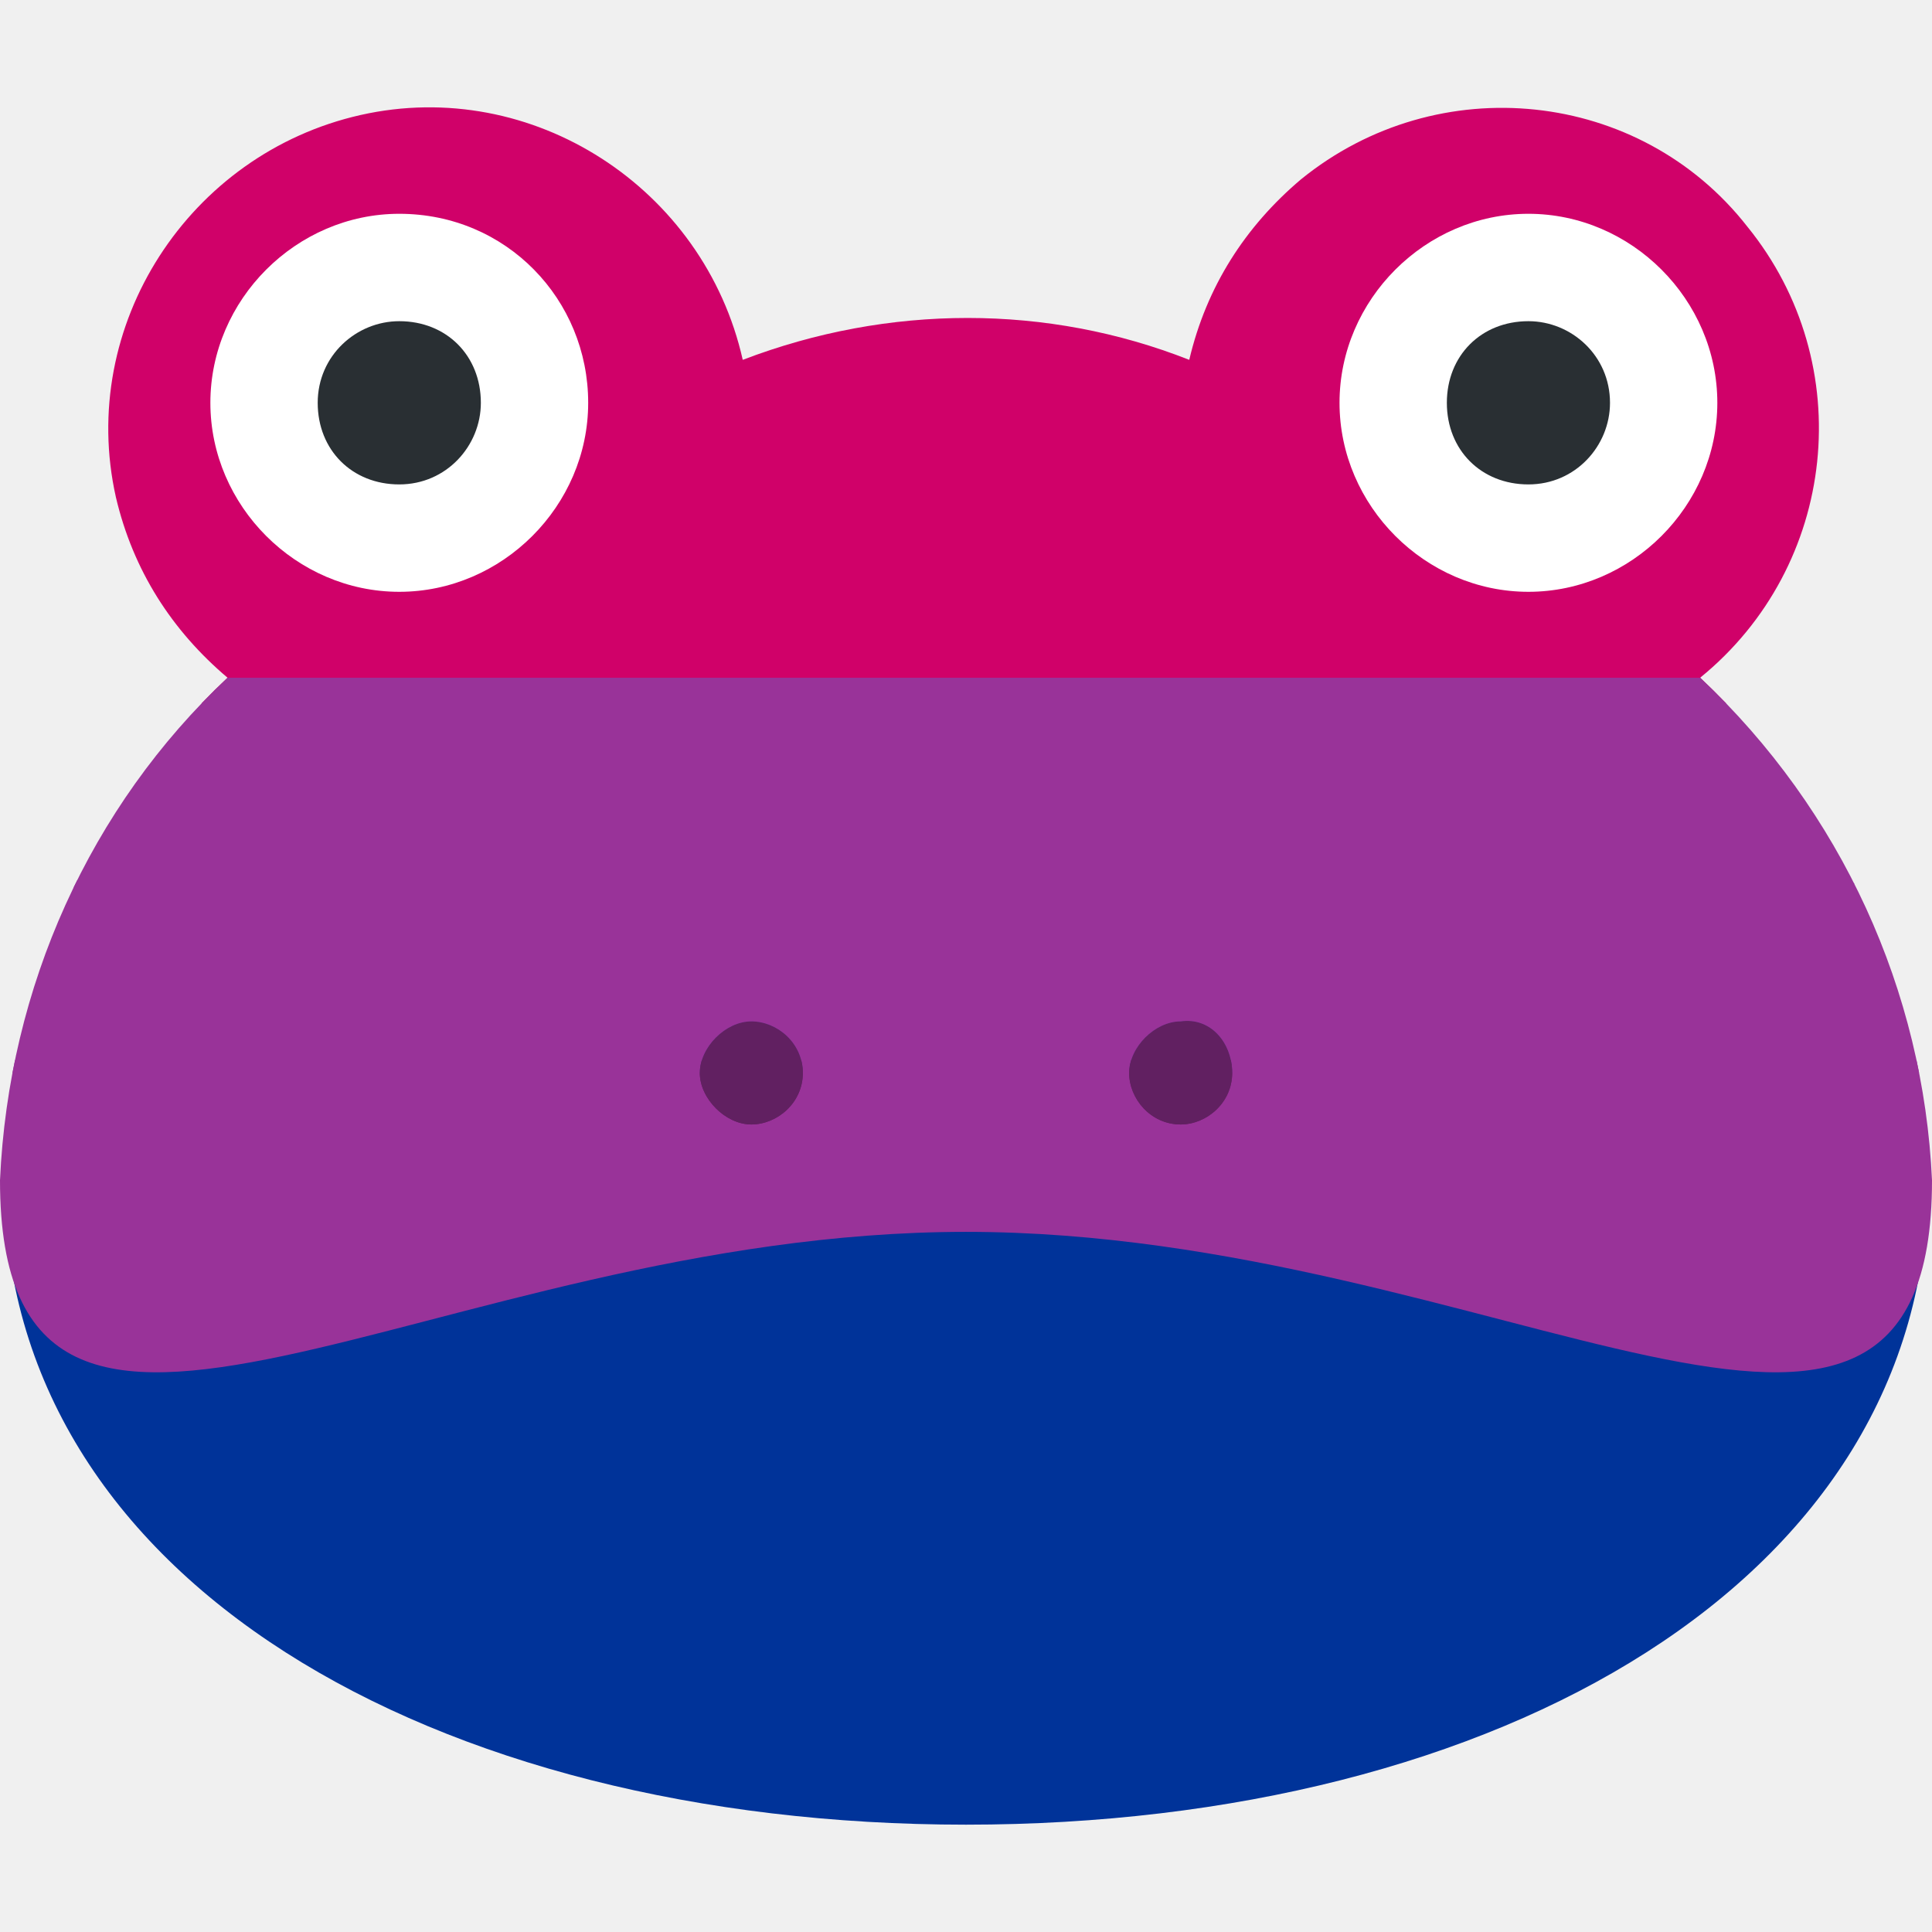
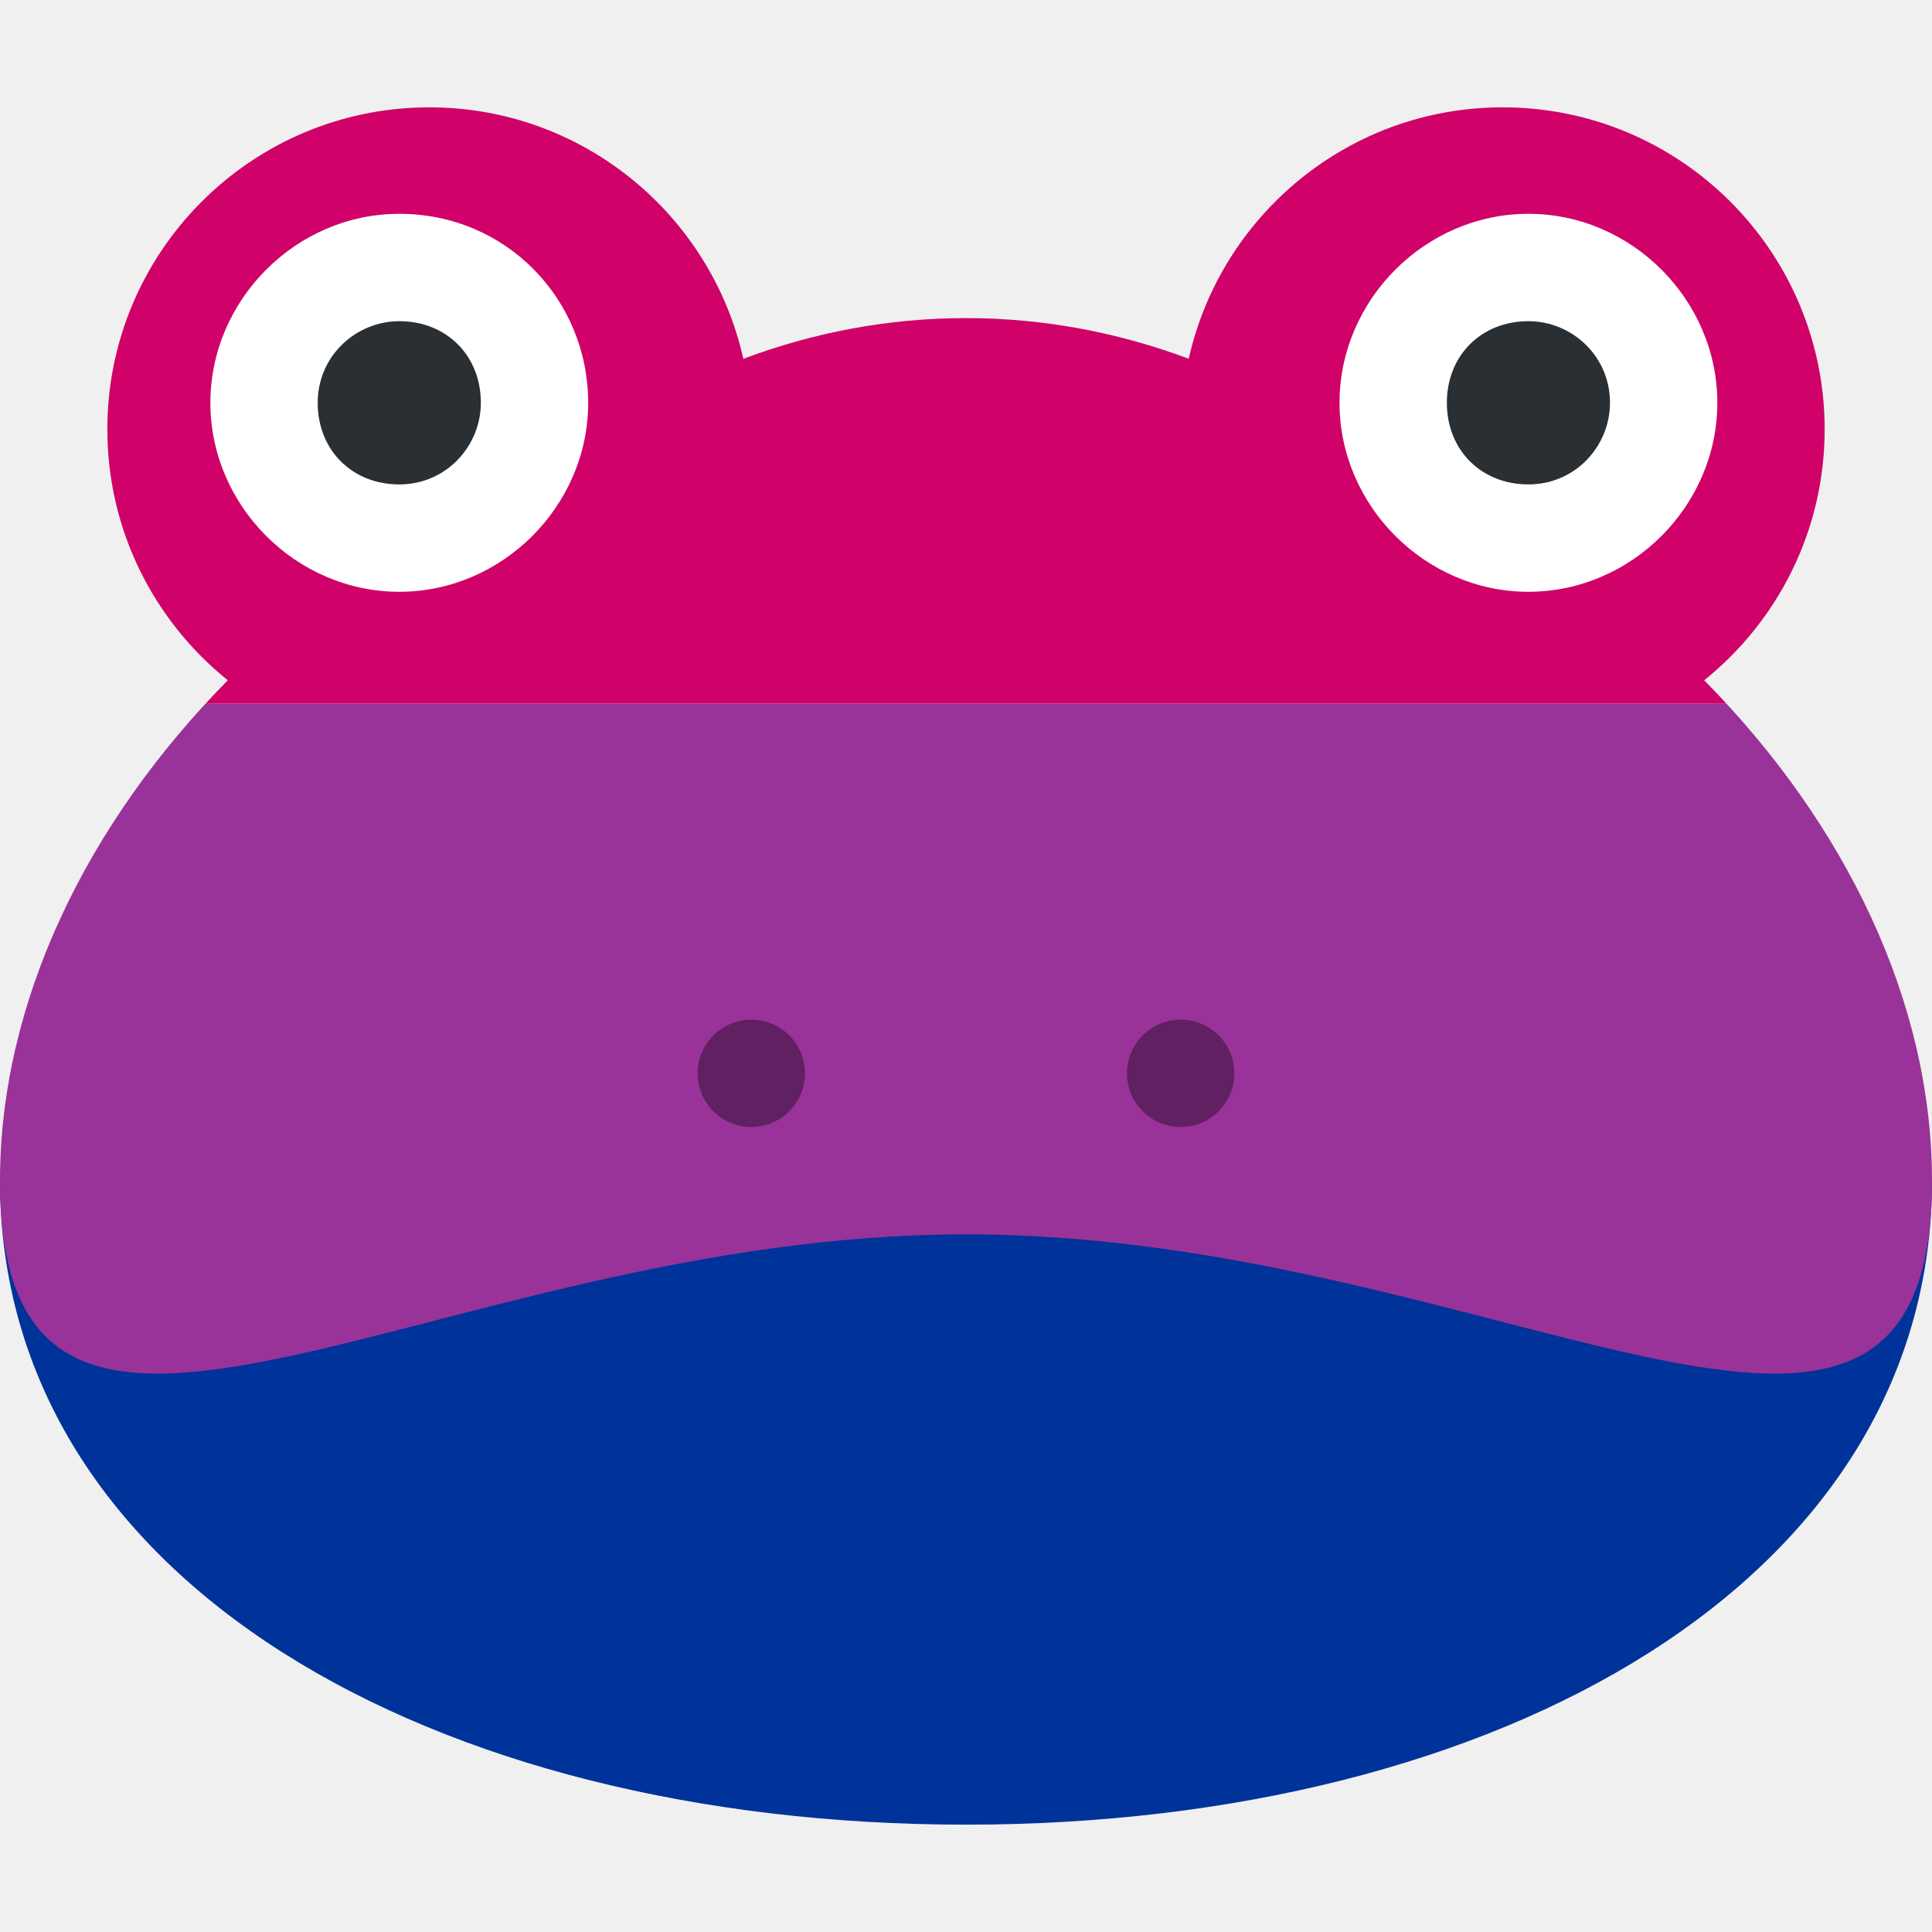
- <svg xmlns="http://www.w3.org/2000/svg" xmlns:xlink="http://www.w3.org/1999/xlink" version="1.1" id="Ebene_1" x="0px" y="0px" viewBox="0 0 45 45" xml:space="preserve" width="45" height="45">
-   <defs id="defs134" />
+ <svg xmlns="http://www.w3.org/2000/svg" version="1.1" id="Ebene_1" x="0px" y="0px" viewBox="0 0 45 45" xml:space="preserve" width="45" height="45">
+   <defs id="defs134">
+     <defs id="defs31">
+       <path id="SVGID_5_" d="M 39.6,15.8 C 42.8,13.2 43.3,8.5 40.7,5.3 38.2,2.1 33.5,1.6 30.3,4.2 29,5.3 28.1,6.7 27.7,8.4 24.4,7.1 20.7,7.1 17.3,8.4 16.4,4.4 12.4,1.8 8.4,2.7 4.4,3.6 1.8,7.6 2.7,11.6 3.1,13.3 4,14.7 5.3,15.8 2.1,18.8 0.2,23 0,27.5 c 0,9.3 10.1,1.2 22.5,1.2 12.4,0 22.5,8.1 22.5,-1.2 -0.2,-4.4 -2.1,-8.6 -5.4,-11.7" />
+     </defs>
+     <mask maskUnits="userSpaceOnUse" id="mask3938">
+       <path id="path3940" style="fill:#ffffff;fill-opacity:1;fill-rule:nonzero;stroke:none;stroke-width:1.25" d="M 39.694,15.845 C 41.404,14.47 42.5,12.364 42.5,10 42.5,5.859 39.142,2.5 35,2.5 31.424,2.5 28.438,5.006 27.688,8.356 26.076,7.753 24.332,7.409 22.5,7.409 c -1.831,0 -3.576,0.344 -5.186,0.948 C 16.562,5.006 13.576,2.5 10,2.5 5.859,2.5 2.5,5.859 2.5,10 c 0,2.364 1.097,4.47 2.806,5.845 C 2,19.195 0,23.356 0,27.5 c 0,9.32 10.074,1.25 22.5,1.25 12.428,0 22.5,8.07 22.5,-1.25 0,-4.144 -1.999,-8.305 -5.306,-11.655" />
+     </mask>
+     <clipPath clipPathUnits="userSpaceOnUse" id="clipPath3942">
+       <rect style="fill:#993399;fill-opacity:1;stroke:none;stroke-width:1.7;paint-order:markers fill stroke" id="rect3944" width="45" height="18.572" x="0" y="16.386" />
+     </clipPath>
+   </defs>
  <style type="text/css" id="style2">
	.st0{clip-path:url(#SVGID_2_);}
	.st1{fill:#003399;}
	.st2{clip-path:url(#SVGID_4_);}
	.st3{fill:#993399;}
	.st4{clip-path:url(#SVGID_6_);}
	.st5{fill:#D00169;}
	.st6{clip-path:url(#SVGID_8_);}
	.st7{clip-path:url(#SVGID_10_);}
	.st8{fill:#FFFFFF;}
	.st9{fill:#292F33;}
	.st10{clip-path:url(#SVGID_12_);}
	.st11{fill:#8945BD;}
	.st12{fill:#612061;}
	.st13{clip-path:url(#SVGID_14_);}
	.st14{clip-path:url(#SVGID_16_);}
	.st15{clip-path:url(#SVGID_18_);}
</style>
-   <g id="Ebene_2_1_" transform="matrix(1,0,0,1.000542,0,-0.02305298)" style="stroke-width:1">
-     <g id="svg2" style="stroke-width:1">
-       <g id="g15" style="stroke-width:1">
-         <g id="g13" style="stroke-width:1">
-           <defs id="defs5">
-             <path id="SVGID_1_" d="m 44.9,27.5 c 0,9.3 -10,15 -22.4,15 -12.4,0 -22.4,-5.7 -22.4,-15 0,-9.3 10,-18.7 22.4,-18.7 12.4,0 22.4,9.4 22.4,18.7" />
-           </defs>
-           <clipPath id="SVGID_2_">
-             <use xlink:href="#SVGID_1_" style="overflow:visible" id="use7" x="0" y="0" width="100%" height="100%" />
-           </clipPath>
-           <g class="st0" clip-path="url(#SVGID_2_)" id="g11" style="stroke-width:1">
-             <path id="path6" class="st1" d="m -3.2,24.7 h 50.7 l 0.4,19.4 -50.1,1 z" style="stroke-width:1" />
-           </g>
-         </g>
-       </g>
-       <g id="g28" style="stroke-width:1">
-         <g id="g26" style="stroke-width:1">
-           <defs id="defs18">
-             <path id="SVGID_3_" d="M 39.6,15.8 C 42.8,13.2 43.3,8.5 40.7,5.3 38.2,2.1 33.5,1.6 30.3,4.2 29,5.3 28.1,6.7 27.7,8.4 24.4,7.1 20.7,7.1 17.3,8.4 16.4,4.4 12.4,1.8 8.4,2.7 4.4,3.6 1.8,7.6 2.7,11.6 3.1,13.3 4,14.7 5.3,15.8 2.1,18.8 0.2,23 0,27.5 c 0,9.3 10.1,1.2 22.5,1.2 12.4,0 22.5,8.1 22.5,-1.2 -0.2,-4.4 -2.1,-8.6 -5.4,-11.7" />
-           </defs>
-           <clipPath id="SVGID_4_">
-             <use xlink:href="#SVGID_3_" style="overflow:visible" id="use20" x="0" y="0" width="100%" height="100%" />
-           </clipPath>
-           <g class="st2" clip-path="url(#SVGID_4_)" id="g24" style="stroke-width:1">
-             <path id="path8" class="st3" d="m -4.7,20.5 63.1,0.1 0.7,4.4 H -3.2 Z" style="stroke-width:1" />
-           </g>
-         </g>
-       </g>
-       <g id="g41" style="stroke-width:1">
-         <g id="g39" style="stroke-width:1">
-           <defs id="defs31">
-             <path id="SVGID_5_" d="M 39.6,15.8 C 42.8,13.2 43.3,8.5 40.7,5.3 38.2,2.1 33.5,1.6 30.3,4.2 29,5.3 28.1,6.7 27.7,8.4 24.4,7.1 20.7,7.1 17.3,8.4 16.4,4.4 12.4,1.8 8.4,2.7 4.4,3.6 1.8,7.6 2.7,11.6 3.1,13.3 4,14.7 5.3,15.8 2.1,18.8 0.2,23 0,27.5 c 0,9.3 10.1,1.2 22.5,1.2 12.4,0 22.5,8.1 22.5,-1.2 -0.2,-4.4 -2.1,-8.6 -5.4,-11.7" />
-           </defs>
-           <clipPath id="SVGID_6_">
-             <use xlink:href="#SVGID_5_" style="overflow:visible" id="use33" x="0" y="0" width="100%" height="100%" />
-           </clipPath>
-           <g class="st4" clip-path="url(#SVGID_6_)" id="g37" style="stroke-width:1">
-             <path id="path12" class="st5" d="M 52.2,2.5 H 3.7 c -3.8,0 -6.8,7.8 -6.8,12 v 1.9 H 59.6 L 59,14.6 c 0,0 -3,-12.1 -6.8,-12.1 z" style="stroke-width:1" />
-           </g>
-         </g>
-       </g>
-       <g id="g54" style="stroke-width:1">
-         <g id="g52" style="stroke-width:1">
-           <defs id="defs44">
-             <path id="SVGID_7_" d="M 39.6,15.8 C 42.8,13.2 43.3,8.5 40.7,5.3 38.2,2.1 33.5,1.6 30.3,4.2 29,5.3 28.1,6.7 27.7,8.4 24.4,7.1 20.7,7.1 17.3,8.4 16.4,4.4 12.4,1.8 8.4,2.7 4.4,3.6 1.8,7.6 2.7,11.6 3.1,13.3 4,14.7 5.3,15.8 2.1,18.8 0.2,23 0,27.5 c 0,9.3 10.1,1.2 22.5,1.2 12.4,0 22.5,8.1 22.5,-1.2 -0.2,-4.4 -2.1,-8.6 -5.4,-11.7" />
-           </defs>
-           <clipPath id="SVGID_8_">
-             <use xlink:href="#SVGID_7_" style="overflow:visible" id="use46" x="0" y="0" width="100%" height="100%" />
-           </clipPath>
-           <g class="st6" clip-path="url(#SVGID_8_)" id="g50" style="stroke-width:1">
-             <path id="path10" class="st3" d="m -3.6,15.8 h 51 l -0.2,4.8 -51,0.1 z" style="stroke-width:1" />
-           </g>
-         </g>
-       </g>
-       <g id="g67" style="stroke-width:1">
-         <g id="g65" style="stroke-width:1">
-           <defs id="defs57">
-             <path id="SVGID_9_" d="M 39.6,15.8 C 42.8,13.2 43.3,8.5 40.7,5.3 38.2,2.1 33.5,1.6 30.3,4.2 29,5.3 28.1,6.7 27.7,8.4 24.4,7.1 20.7,7.1 17.3,8.4 16.4,4.4 12.4,1.8 8.4,2.7 4.4,3.6 1.8,7.6 2.7,11.6 3.1,13.3 4,14.7 5.3,15.8 2.1,18.8 0.2,23 0,27.5 c 0,9.3 10.1,1.2 22.5,1.2 12.4,0 22.5,8.1 22.5,-1.2 -0.2,-4.4 -2.1,-8.6 -5.4,-11.7" />
-           </defs>
-           <clipPath id="SVGID_10_">
-             <use xlink:href="#SVGID_9_" style="overflow:visible" id="use59" x="0" y="0" width="100%" height="100%" />
-           </clipPath>
-           <g class="st7" clip-path="url(#SVGID_10_)" id="g63" style="stroke-width:1">
-             <path id="path3970" class="st3" d="m -3.2,24.7 h 62.3 v 7.8 H -3.2 Z" style="stroke-width:1" />
-           </g>
-         </g>
-       </g>
-       <path id="path30" class="st8" d="m 13.7,9.4 c 0,2.4 -2,4.4 -4.4,4.4 -2.4,0 -4.4,-2 -4.4,-4.4 C 4.9,7 6.9,5 9.3,5 v 0 c 2.5,0 4.4,2 4.4,4.4" style="stroke-width:1" />
-       <path id="path34" class="st9" d="m 11.2,9.4 c 0,1 -0.8,1.9 -1.9,1.9 -1.1,0 -1.9,-0.8 -1.9,-1.9 0,-1.1 0.9,-1.9 1.9,-1.9 v 0 c 1.1,0 1.9,0.8 1.9,1.9" style="stroke-width:1" />
-       <path id="path38" class="st8" d="m 40,9.4 c 0,2.4 -2,4.4 -4.4,4.4 -2.4,0 -4.4,-2 -4.4,-4.4 C 31.2,7 33.2,5 35.6,5 V 5 C 38,5 40,7 40,9.4" style="stroke-width:1" />
-       <path id="path42" class="st9" d="m 37.5,9.4 c 0,1 -0.8,1.9 -1.9,1.9 -1.1,0 -1.9,-0.8 -1.9,-1.9 0,-1.1 0.8,-1.9 1.9,-1.9 v 0 c 1,0 1.9,0.8 1.9,1.9" style="stroke-width:1" />
-       <g id="g84" style="stroke-width:1">
-         <g id="g82" style="stroke-width:1">
-           <defs id="defs74">
-             <path id="SVGID_11_" d="m 28.7,25 c 0,0.7 -0.6,1.2 -1.2,1.2 -0.7,0 -1.2,-0.6 -1.2,-1.2 0,-0.6 0.6,-1.2 1.2,-1.2 0.7,-0.1 1.2,0.5 1.2,1.2" />
-           </defs>
-           <clipPath id="SVGID_12_">
-             <use xlink:href="#SVGID_11_" style="overflow:visible" id="use76" x="0" y="0" width="100%" height="100%" />
-           </clipPath>
-           <g class="st10" clip-path="url(#SVGID_12_)" id="g80" style="stroke-width:1">
-             <path id="path4000" class="st11" d="M -3.2,17.2 H 59.1 V 25 H -3.2 Z" style="stroke-width:1" />
-           </g>
-         </g>
-       </g>
-       <path class="st12" d="m 28.7,25 c 0,0.7 -0.6,1.2 -1.2,1.2 -0.7,0 -1.2,-0.6 -1.2,-1.2 0,-0.6 0.6,-1.2 1.2,-1.2 0.7,-0.1 1.2,0.5 1.2,1.2" id="path86" style="stroke-width:1" />
-       <g id="g99" style="stroke-width:1">
-         <g id="g97" style="stroke-width:1">
-           <defs id="defs89">
-             <path id="SVGID_13_" d="m 28.7,25 c 0,0.7 -0.6,1.2 -1.2,1.2 -0.7,0 -1.2,-0.6 -1.2,-1.2 0,-0.6 0.6,-1.2 1.2,-1.2 0.7,-0.1 1.2,0.5 1.2,1.2" />
-           </defs>
-           <clipPath id="SVGID_14_">
-             <use xlink:href="#SVGID_13_" style="overflow:visible" id="use91" x="0" y="0" width="100%" height="100%" />
-           </clipPath>
-           <g class="st13" clip-path="url(#SVGID_14_)" id="g95" style="stroke-width:1">
-             <path id="path4026" class="st12" d="m -3.2,24.7 h 62.3 v 7.8 H -3.2 Z" style="stroke-width:1" />
-           </g>
-         </g>
-       </g>
-       <g id="g112" style="stroke-width:1">
-         <g id="g110" style="stroke-width:1">
-           <defs id="defs102">
-             <path id="SVGID_15_" d="m 18.7,25 c 0,0.7 -0.6,1.2 -1.2,1.2 -0.6,0 -1.2,-0.6 -1.2,-1.2 0,-0.6 0.6,-1.2 1.2,-1.2 0.6,0 1.2,0.5 1.2,1.2" />
-           </defs>
-           <clipPath id="SVGID_16_">
-             <use xlink:href="#SVGID_15_" style="overflow:visible" id="use104" x="0" y="0" width="100%" height="100%" />
-           </clipPath>
-           <g class="st14" clip-path="url(#SVGID_16_)" id="g108" style="stroke-width:1">
-             <path id="path4014" class="st11" d="M -3.2,17.2 H 59.1 V 25 H -3.2 Z" style="stroke-width:1" />
-           </g>
-         </g>
-       </g>
-       <path class="st12" d="m 18.7,25 c 0,0.7 -0.6,1.2 -1.2,1.2 -0.6,0 -1.2,-0.6 -1.2,-1.2 0,-0.6 0.6,-1.2 1.2,-1.2 0.6,0 1.2,0.5 1.2,1.2" id="path114" style="stroke-width:1" />
-       <g id="g127" style="stroke-width:1">
-         <g id="g125" style="stroke-width:1">
-           <defs id="defs117">
-             <path id="SVGID_17_" d="m 18.7,25 c 0,0.7 -0.6,1.2 -1.2,1.2 -0.6,0 -1.2,-0.6 -1.2,-1.2 0,-0.6 0.6,-1.2 1.2,-1.2 0.6,0 1.2,0.5 1.2,1.2" />
-           </defs>
-           <clipPath id="SVGID_18_">
-             <use xlink:href="#SVGID_17_" style="overflow:visible" id="use119" x="0" y="0" width="100%" height="100%" />
-           </clipPath>
-           <g class="st15" clip-path="url(#SVGID_18_)" id="g123" style="stroke-width:1">
-             <path id="path4020" class="st12" d="m -3.2,24.7 h 62.3 v 7.8 H -3.2 Z" style="stroke-width:1" />
-           </g>
-         </g>
-       </g>
-     </g>
-   </g>
+   <path id="path22" style="fill:#003399;fill-opacity:1;fill-rule:nonzero;stroke:none;stroke-width:1.25" d="m 45,27.5 c 0,9.32 -10.074,15 -22.5,15 -12.426,0 -22.5,-5.68 -22.5,-15 h 45" />
+   <path id="path26" style="display:inline;fill:#993399;fill-opacity:1;fill-rule:nonzero;stroke:none;stroke-width:1.25" d="M 39.694,15.845 C 41.404,14.47 42.5,12.364 42.5,10 42.5,5.859 39.142,2.5 35,2.5 31.424,2.5 28.438,5.006 27.688,8.356 26.076,7.753 24.332,7.409 22.5,7.409 c -1.831,0 -3.576,0.344 -5.186,0.948 C 16.562,5.006 13.576,2.5 10,2.5 5.859,2.5 2.5,5.859 2.5,10 c 0,2.364 1.097,4.47 2.806,5.845 C 2,19.195 0,23.356 0,27.5 c 0,9.32 10.074,1.25 22.5,1.25 12.428,0 22.5,8.07 22.5,-1.25 0,-4.144 -1.999,-8.305 -5.306,-11.655" clip-path="url(#clipPath3942)" />
+   <rect style="fill:#d00169;fill-opacity:1;stroke:none;stroke-width:1.7;paint-order:markers fill stroke" id="rect2626" width="45" height="13.908" x="0" y="2.478" mask="url(#mask3938)" />
+   <path id="path30" class="st8" d="m 13.7,9.382 c 0,2.401 -2,4.402 -4.4,4.402 -2.4,0 -4.4,-2.001 -4.4,-4.402 0,-2.401 2,-4.402 4.4,-4.402 v 0 c 2.5,0 4.4,2.001 4.4,4.402" style="stroke-width:1" />
+   <path id="path34" class="st9" d="m 11.2,9.382 c 0,1.001 -0.8,1.901 -1.9,1.901 -1.1,0 -1.9,-0.8 -1.9,-1.901 C 7.4,8.281 8.3,7.481 9.3,7.481 v 0 c 1.1,0 1.9,0.8 1.9,1.901" style="stroke-width:1" />
+   <path id="path38" class="st8" d="m 40,9.382 c 0,2.401 -2,4.402 -4.4,4.402 -2.4,0 -4.4,-2.001 -4.4,-4.402 0,-2.401 2,-4.402 4.4,-4.402 v 0 c 2.4,0 4.4,2.001 4.4,4.402" style="stroke-width:1" />
+   <path id="path42" class="st9" d="m 37.5,9.382 c 0,1.001 -0.8,1.901 -1.9,1.901 -1.1,0 -1.9,-0.8 -1.9,-1.901 0,-1.101 0.8,-1.901 1.9,-1.901 v 0 c 1,0 1.9,0.8 1.9,1.901" style="stroke-width:1" />
+   <path id="path46" style="fill:#612061;fill-opacity:1;fill-rule:nonzero;stroke:none;stroke-width:1.25" d="m 18.75,25 c 0,0.691 -0.56,1.25 -1.25,1.25 -0.69,0 -1.25,-0.559 -1.25,-1.25 0,-0.691 0.56,-1.25 1.25,-1.25 0.69,0 1.25,0.559 1.25,1.25" />
+   <path id="path50" style="fill:#612061;fill-opacity:1;fill-rule:nonzero;stroke:none;stroke-width:1.25" d="m 28.75,25 c 0,0.691 -0.559,1.25 -1.25,1.25 -0.691,0 -1.25,-0.559 -1.25,-1.25 0,-0.691 0.559,-1.25 1.25,-1.25 0.691,0 1.25,0.559 1.25,1.25" />
</svg>
